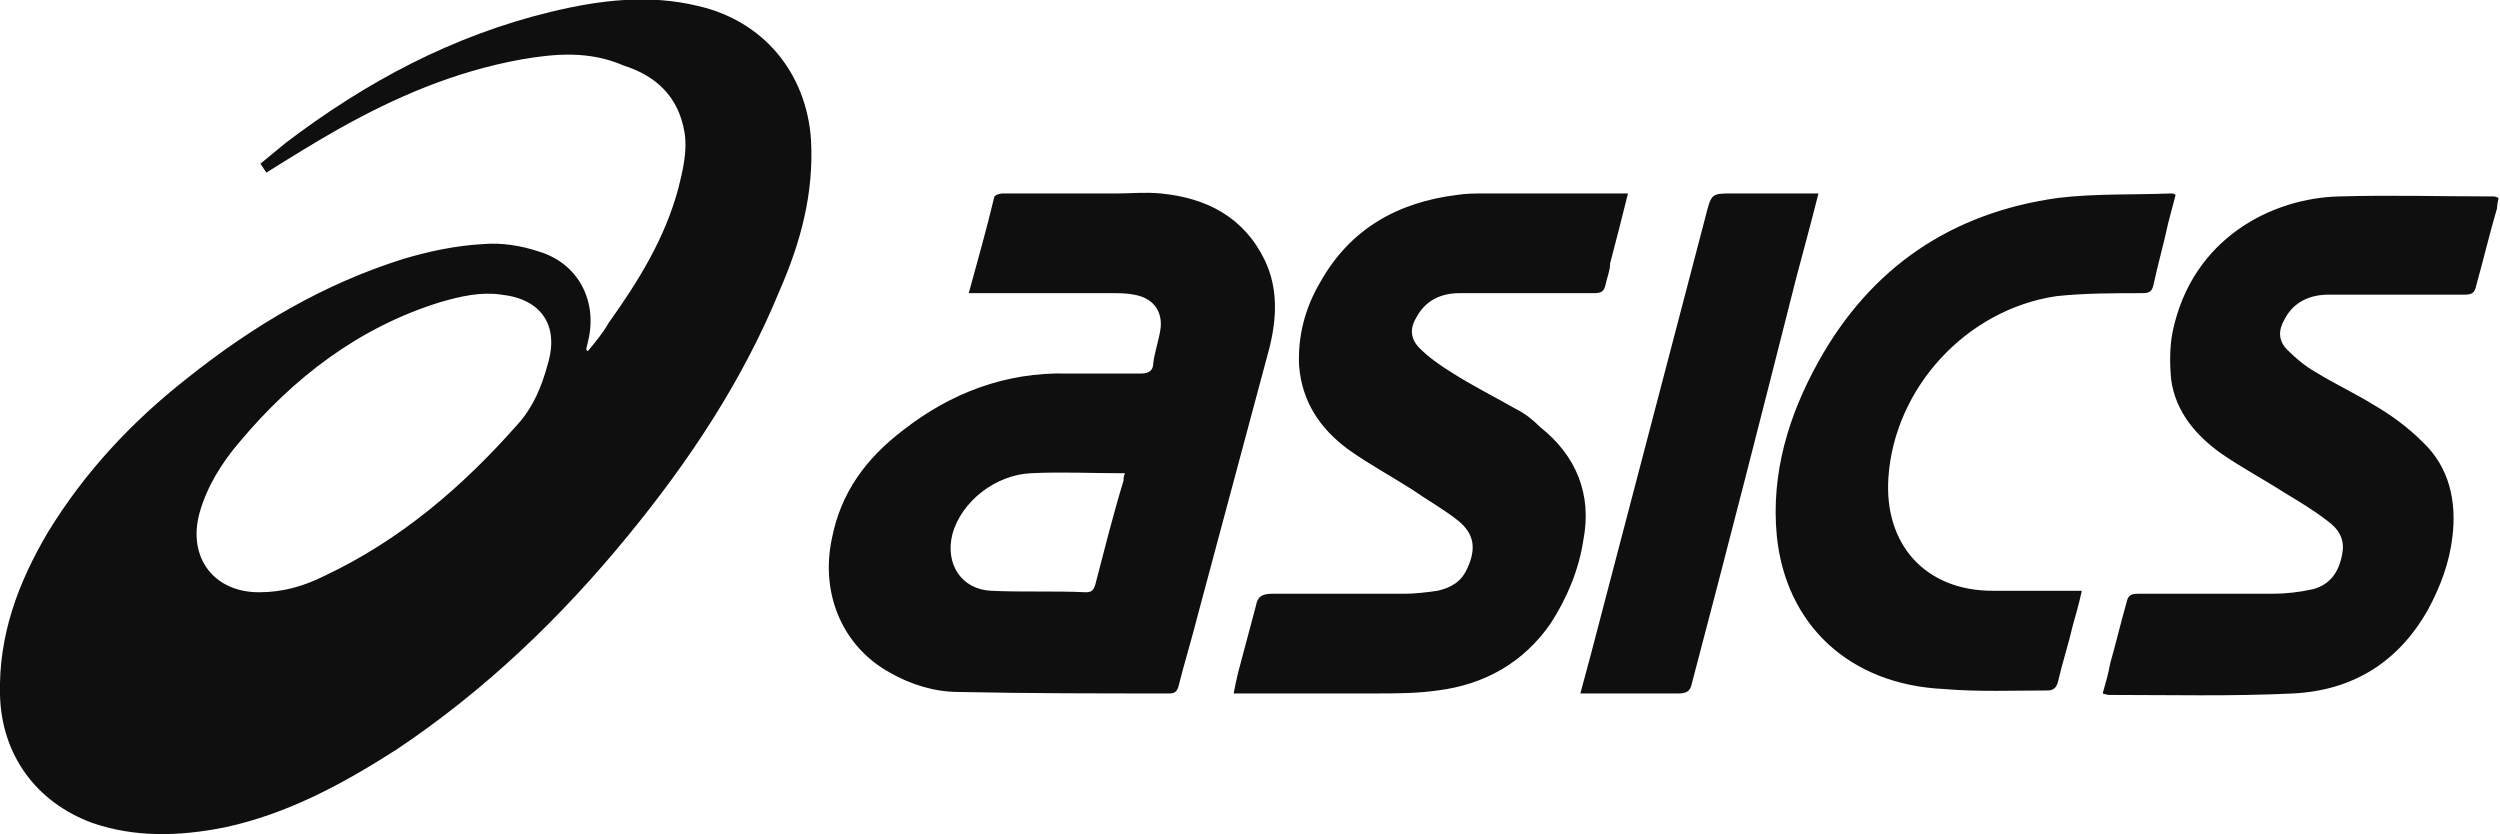
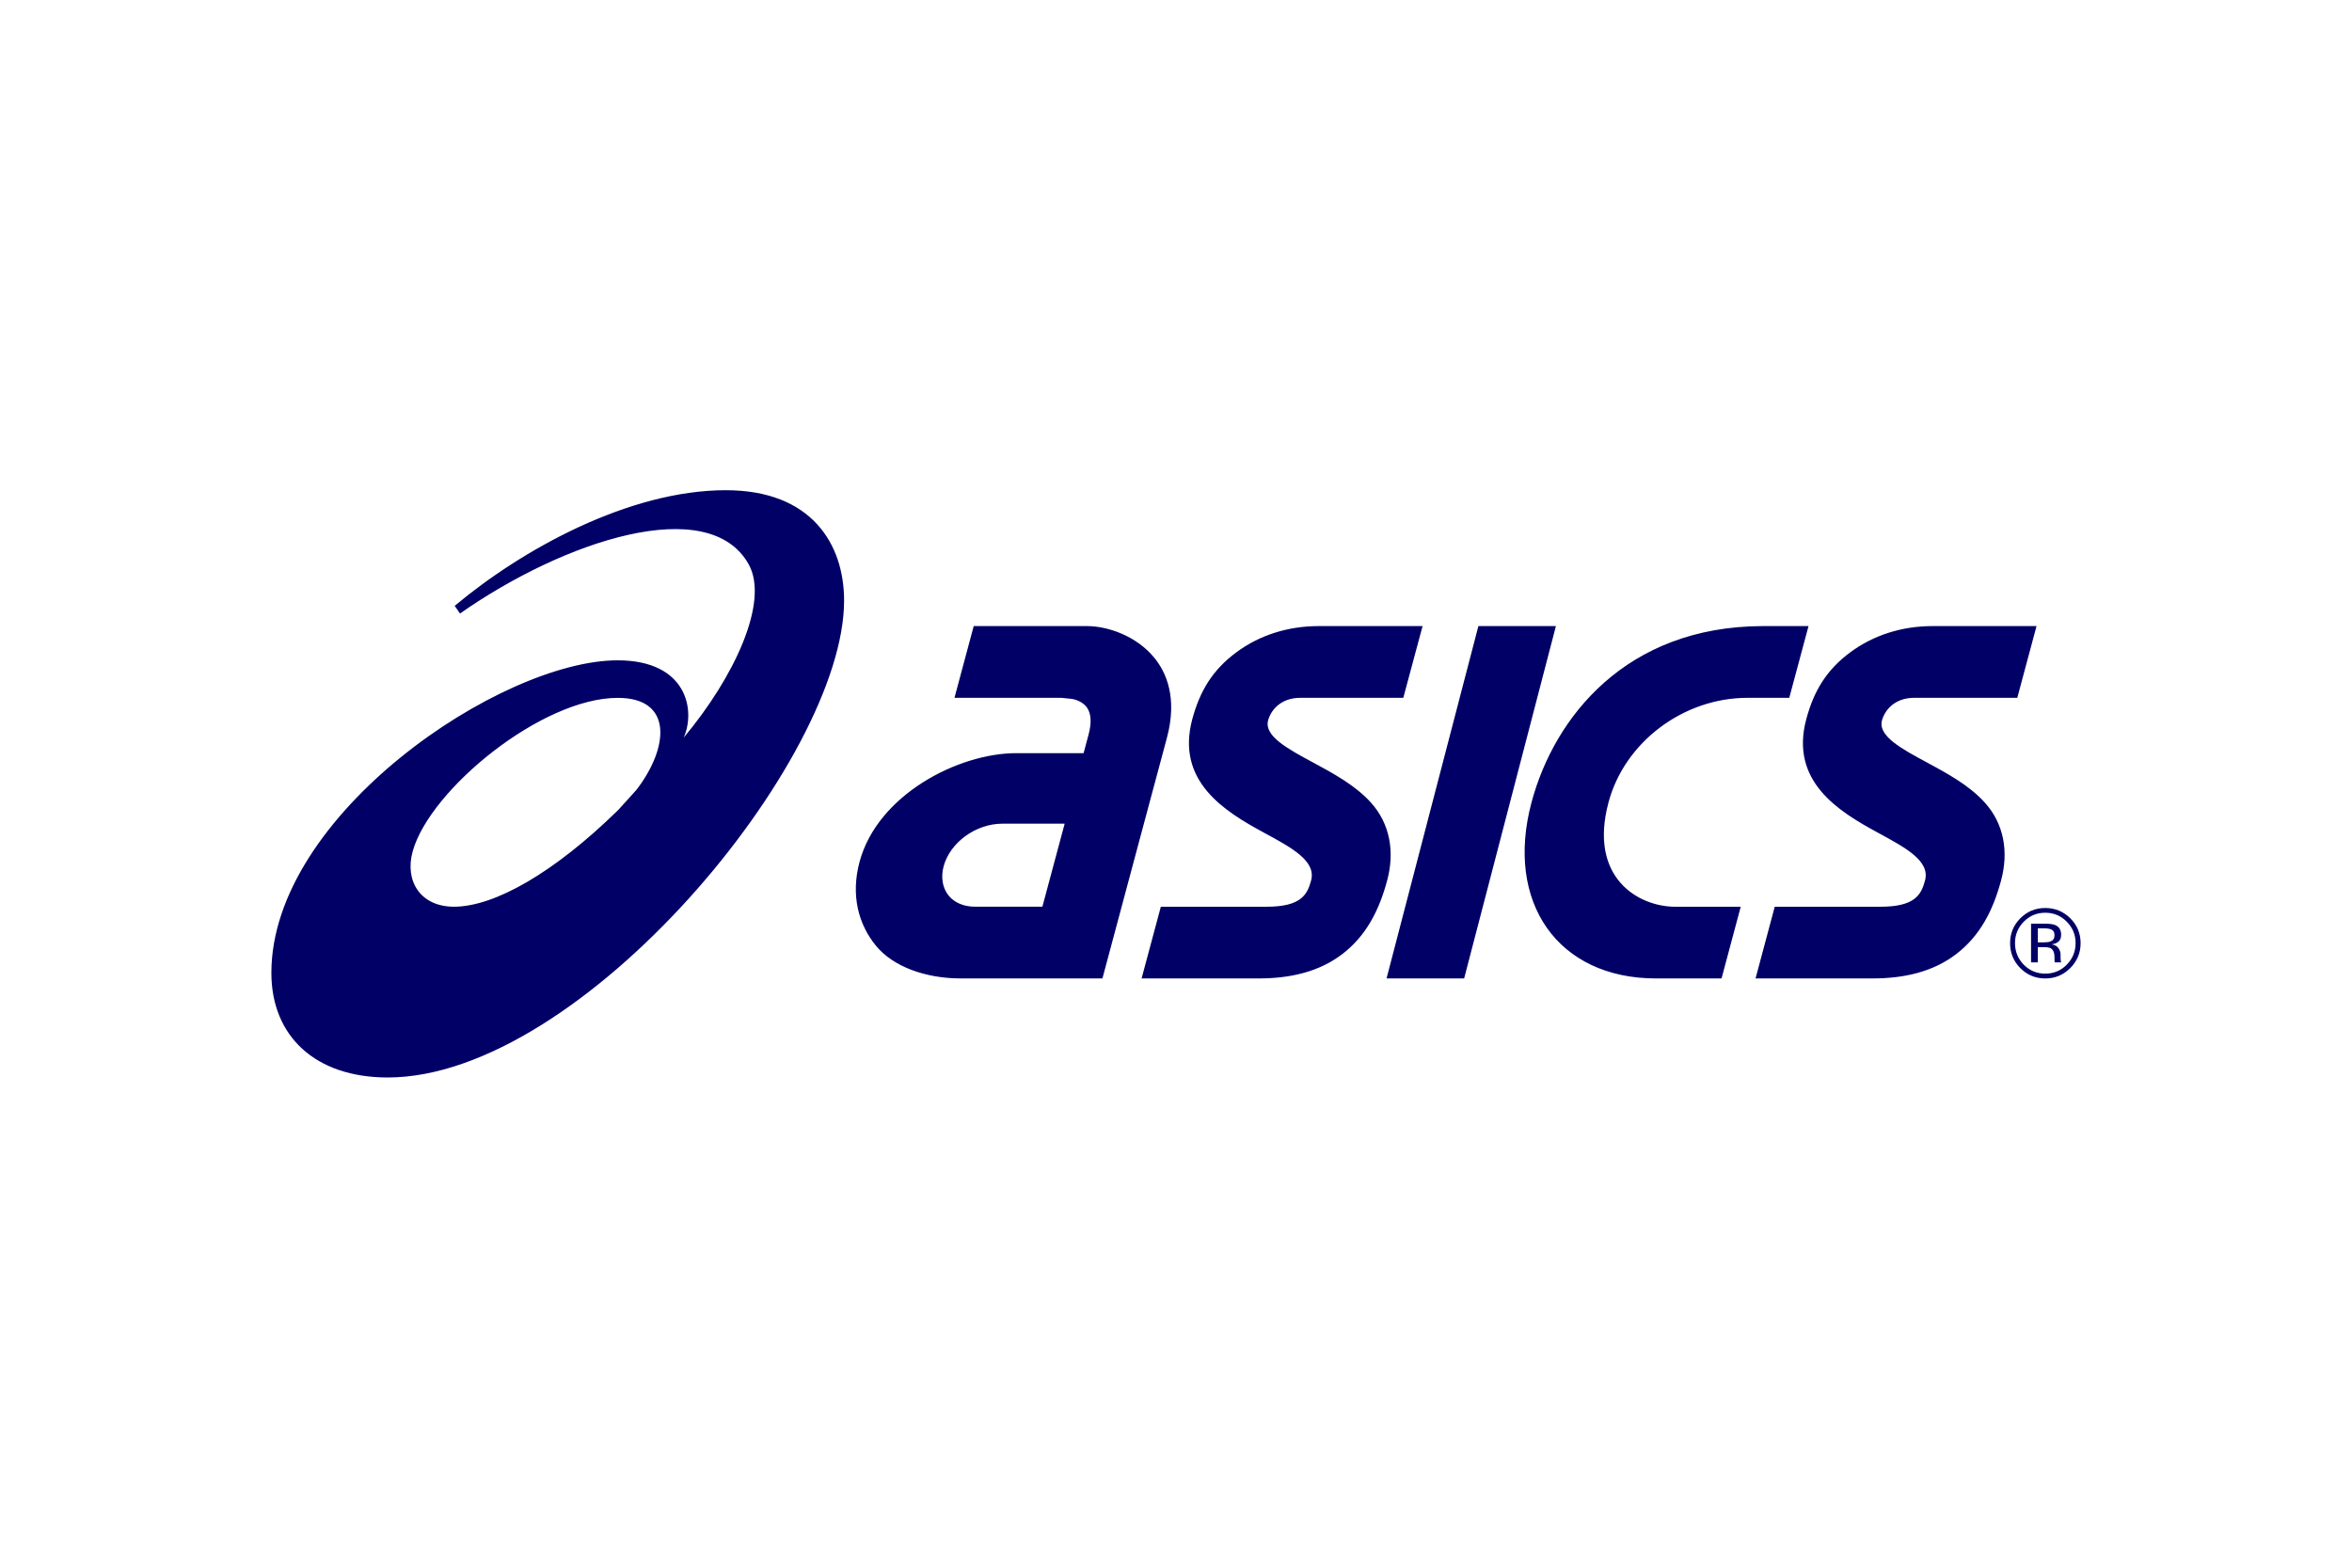
- <svg xmlns="http://www.w3.org/2000/svg" version="1.1" id="Layer_1" x="0px" y="0px" viewBox="0 0 168 56" style="enable-background:new 0 0 168 56;" xml:space="preserve">
-   <style type="text/css">
-   .st0{fill: #0f0f0f;}
-  </style>
-   <g>
-     <path class="st0" d="M167.8,14c-0.5,1.7-0.9,3.4-1.4,5.2c-0.1,0.5-0.3,0.6-0.8,0.6c-3,0-6,0-9.1,0c-1.3,0-2.4,0.5-3,1.7   c-0.4,0.7-0.4,1.4,0.2,2c0.6,0.6,1.2,1.1,1.9,1.5c1.3,0.8,2.6,1.4,3.9,2.2c1.2,0.7,2.3,1.5,3.3,2.5c1.8,1.7,2.3,4,2,6.4   c-0.2,1.7-0.8,3.3-1.6,4.8c-2,3.6-5.1,5.5-9.1,5.7c-4.1,0.2-8.2,0.1-12.3,0.1c-0.1,0-0.2,0-0.5-0.1c0.2-0.7,0.4-1.4,0.5-2   c0.4-1.4,0.7-2.7,1.1-4.1c0.1-0.5,0.3-0.6,0.8-0.6c3,0,6,0,9,0c0.9,0,1.8-0.1,2.7-0.3c1.2-0.3,1.8-1.2,2-2.4c0.2-1-0.3-1.7-1-2.2   c-0.9-0.7-1.9-1.3-2.9-1.9c-1.4-0.9-2.9-1.7-4.2-2.6c-1.7-1.2-3.1-2.8-3.4-5c-0.1-1.1-0.1-2.2,0.1-3.2c1.3-6.3,6.7-9,11.2-9.1   c3.4-0.1,6.9,0,10.3,0c0.1,0,0.2,0,0.4,0.1C167.9,13.4,167.8,13.7,167.8,14L167.8,14z M144.7,19.2c-0.1,0.4-0.3,0.5-0.7,0.5   c-1.9,0-3.9,0-5.8,0.2c-6.1,0.9-10.9,6.2-11.3,12.2c-0.3,4.5,2.5,7.6,7,7.6c1.7,0,3.4,0,5.2,0h0.8c-0.2,0.9-0.4,1.6-0.6,2.3   c-0.3,1.3-0.7,2.5-1,3.8c-0.1,0.4-0.3,0.6-0.7,0.6c-2.3,0-4.7,0.1-7-0.1C124.3,46,120,42,119.4,36c-0.4-4.2,0.8-8.1,2.8-11.7   c3.5-6.3,8.9-10,16.1-11c2.5-0.3,5-0.2,7.6-0.3c0.1,0,0.2,0,0.3,0.1l-0.5,1.9C145.4,16.4,145,17.8,144.7,19.2L144.7,19.2z    M113.7,45.9c-0.1,0.5-0.3,0.7-0.9,0.7c-2,0-3.9,0-5.9,0c-0.2,0-0.4,0-0.7,0l0.7-2.6l7.7-29.4C115,13,115,13,116.4,13   c1.7,0,3.4,0,5,0c0.2,0,0.5,0,0.8,0c-0.5,2-1,3.8-1.5,5.7C118.4,27.8,116.1,36.8,113.7,45.9L113.7,45.9z M107.9,19.1   c-0.1,0.5-0.3,0.6-0.8,0.6c-3,0-6,0-9,0c-1.3,0-2.3,0.5-2.9,1.6c-0.5,0.8-0.4,1.5,0.2,2.1c0.6,0.6,1.3,1.1,2.1,1.6   c1.4,0.9,3,1.7,4.4,2.5c0.6,0.3,1.1,0.7,1.6,1.2c2.4,1.9,3.5,4.5,2.9,7.6c-0.3,2-1.1,3.9-2.2,5.6c-1.8,2.6-4.4,4.1-7.6,4.5   c-1.4,0.2-2.8,0.2-4.2,0.2c-2.9,0-5.8,0-8.6,0c-0.3,0-0.5,0-0.9,0c0.1-0.5,0.2-1,0.3-1.4c0.4-1.5,0.8-3,1.2-4.5   c0.1-0.6,0.4-0.8,1.1-0.8c3,0,6,0,8.9,0c0.7,0,1.5-0.1,2.2-0.2c0.9-0.2,1.6-0.6,2-1.5c0.6-1.3,0.5-2.3-0.6-3.2   c-1-0.8-2.1-1.4-3.1-2.1c-1.4-0.9-2.9-1.7-4.3-2.7c-1.9-1.4-3.1-3.2-3.3-5.6c-0.1-2,0.4-3.9,1.4-5.6c2-3.6,5.2-5.4,9.2-5.9   c0.6-0.1,1.3-0.1,1.9-0.1c3,0,6,0,8.9,0h0.7c-0.4,1.6-0.8,3.2-1.2,4.7C108.2,18.2,108,18.6,107.9,19.1L107.9,19.1z M80.5,41.3   c-0.4,1.6-0.9,3.2-1.3,4.8c-0.1,0.4-0.3,0.5-0.6,0.5c-4.7,0-9.5,0-14.2-0.1c-1.6,0-3.2-0.5-4.6-1.3c-3.1-1.7-4.7-5.2-3.9-9   c0.6-3.1,2.3-5.4,4.8-7.3c3.2-2.5,6.9-3.9,11-3.8c1.7,0,3.4,0,5,0c0.5,0,0.8-0.2,0.8-0.7c0.1-0.8,0.4-1.6,0.5-2.4   c0.1-1.2-0.6-2-1.8-2.2c-0.5-0.1-1-0.1-1.5-0.1c-2.9,0-5.9,0-8.8,0h-0.8c0.6-2.2,1.2-4.3,1.7-6.4c0-0.2,0.4-0.3,0.6-0.3   c2.5,0,5.1,0,7.7,0c0.9,0,1.9-0.1,2.9,0c3.1,0.3,5.6,1.6,7,4.5c0.9,1.9,0.8,3.9,0.3,5.9C83.7,29.4,82.1,35.3,80.5,41.3L80.5,41.3z    M75.3,31.8c-2,0-4-0.1-6,0c-2.4,0.1-4.7,1.9-5.3,4.1c-0.5,2,0.6,3.7,2.6,3.8c2.1,0.1,4.3,0,6.4,0.1c0.4,0,0.5-0.2,0.6-0.5   c0.6-2.3,1.2-4.7,1.9-7c0-0.1,0-0.3,0.1-0.5C75.4,31.8,75.3,31.8,75.3,31.8L75.3,31.8z M42.2,36c-4.5,5.5-9.6,10.4-15.6,14.4   c-3.6,2.3-7.3,4.3-11.5,5.2c-3,0.6-6,0.7-8.9-0.3c-3.8-1.4-6.1-4.6-6.2-8.6c-0.1-4,1.2-7.5,3.2-10.9c2.5-4.1,5.7-7.5,9.4-10.4   c4.4-3.5,9.1-6.3,14.5-8c1.7-0.5,3.5-0.9,5.4-1c1.2-0.1,2.5,0.1,3.7,0.5c2.7,0.8,4,3.4,3.3,6.1c0,0.1-0.1,0.3-0.1,0.5l0.1,0.1   c0.5-0.6,1-1.2,1.4-1.9c2-2.8,3.8-5.7,4.7-9.1c0.3-1.2,0.6-2.5,0.4-3.7c-0.4-2.4-1.9-3.8-4.1-4.5C39.6,3.4,37.3,3.6,35,4   c-4.4,0.8-8.4,2.5-12.3,4.7c-1.6,0.9-3.2,1.9-4.8,2.9L17.5,11c0.6-0.5,1.1-0.9,1.7-1.4c5.4-4.1,11.2-7.2,17.8-8.8   c3.3-0.8,6.6-1.2,9.9-0.4c4.4,1,7.3,4.5,7.6,9c0.2,3.6-0.7,6.9-2.1,10.1C49.9,25.6,46.3,31,42.2,36L42.2,36z M33.7,19.8   c-1.4-0.2-2.7,0.1-4.1,0.5c-5.5,1.7-9.9,5.1-13.5,9.4c-1.2,1.4-2.2,3-2.7,4.8c-0.8,3,1,5.3,4,5.3c1.6,0,3-0.4,4.4-1.1   c5.1-2.4,9.3-6,13-10.2c1-1.1,1.6-2.5,2-4C37.6,21.9,36.4,20.1,33.7,19.8L33.7,19.8z M33.7,19.8">
-   </path>
-   </g>
+ <svg xmlns="http://www.w3.org/2000/svg" height="800" width="1200" viewBox="-36 -19.48 312.003 116.879">
+   <path d="M24.219 55.262c-4.446 0-6.583-3.418-5.467-7.372 2.304-8.195 17.109-20.339 27.198-20.339 7.357 0 6.797 6.583 2.484 12.198l-2.384 2.639c-8.551 8.391-16.478 12.874-21.831 12.874M60.279 0c-12.876.005-27.055 7.882-35.96 15.342l.703 1.019C38.844 6.672 58.023.372 63.31 9.822c2.792 4.985-1.947 15.053-8.621 23.01 1.596-3.514.542-10.261-8.764-10.261C30.455 22.571 0 43.064 0 64.037c0 8.401 5.828 13.882 15.428 13.882 25.696 0 60.544-42.12 60.544-63.275C75.972 7.171 71.673 0 60.279 0m33.082 55.262c-1.496 0-2.741-.522-3.52-1.475-.812-.999-1.054-2.415-.669-3.877.855-3.172 4.274-5.664 7.79-5.664h8.27l-2.955 11.016zm23.768-33.024c-2.365-2.908-6.194-4.209-8.934-4.209H93.167l-2.551 9.514h14.173l1.358.143c.014 0 1.301.15 2.019 1.116.58.808.665 2.008.248 3.582l-.67 2.504h-8.93c-7.686 0-18.401 5.514-20.79 14.42-1.188 4.441-.147 8.288 2.161 11.115 2.29 2.806 6.612 4.355 11.281 4.355h8.27-.005 10.511l4.93-18.411 3.629-13.533c1.425-5.321-.119-8.701-1.672-10.596m103.232-4.209c-4.066 0-7.844 1.203-10.916 3.48-3.102 2.297-4.813 5.057-5.833 8.864-2.213 8.251 4.271 12.233 9.481 15.056 3.737 2.024 6.969 3.77 6.269 6.356-.494 1.856-1.305 3.48-5.902 3.48h-14.033l-2.546 9.513h15.533c4.165 0 8.009-.867 11.106-3.245 3.1-2.386 4.852-5.71 5.935-9.767 1.04-3.861.339-7.549-2.146-10.301-2.071-2.311-5.05-3.916-7.675-5.334-3.364-1.81-6.536-3.518-5.982-5.588.339-1.253 1.582-3 4.299-3h13.651l2.552-9.514zm-81.44 0c-4.065 0-7.842 1.203-10.915 3.48-3.102 2.297-4.813 5.057-5.843 8.864-2.208 8.251 4.281 12.233 9.49 15.056 3.739 2.024 6.963 3.77 6.27 6.356-.499 1.856-1.306 3.48-5.903 3.48h-14.031l-2.551 9.513h15.532c4.17 0 8.013-.867 11.11-3.245 3.105-2.386 4.853-5.71 5.936-9.767 1.036-3.861.334-7.549-2.141-10.301-2.071-2.311-5.055-3.916-7.685-5.334-3.359-1.81-6.527-3.518-5.972-5.588.333-1.253 1.581-3 4.293-3h13.643l2.556-9.514zm19.304 46.749l12.173-46.749h-10.283l-12.183 46.749zm39.556-46.749c-18.121.065-27.604 12.133-30.614 23.375-3.566 13.33 3.53 23.375 16.507 23.375h8.696l2.546-9.513h-8.693c-4.857 0-11.536-3.822-8.844-13.862 2.138-7.98 9.919-13.86 18.454-13.86h5.522l2.551-9.514h-6.125zm35.646 44.617h.902v-2.024h.717c.479 0 .818.052 1.004.16.321.195.489.589.489 1.18v.41l.013.165c.01.021.01.037.015.06.005.015.01.029.015.05h.846l-.03-.067c-.017-.042-.031-.133-.042-.267-.01-.136-.02-.26-.015-.378v-.381c-.005-.257-.089-.524-.279-.794-.186-.271-.484-.439-.887-.504.316-.052.568-.131.743-.252.339-.213.505-.552.5-1.009.005-.643-.263-1.077-.789-1.3-.299-.121-.764-.183-1.406-.183h-1.795v5.134zm2.578-2.772c-.189.074-.475.116-.859.116h-.816v-1.861h.774c.499 0 .864.064 1.087.19.232.131.349.381.349.754-.001.394-.184.663-.535.801m2.623-3.082c-.917-.909-2.024-1.36-3.319-1.36-1.283 0-2.386.451-3.298 1.36-.912.912-1.362 2.015-1.362 3.298 0 1.3.45 2.407 1.353 3.319.912.912 2.015 1.372 3.313 1.372 1.295 0 2.397-.46 3.31-1.372.917-.92 1.377-2.022 1.377-3.319-.002-1.291-.462-2.394-1.374-3.298m-.47.452c.788.789 1.177 1.733 1.177 2.846 0 1.119-.389 2.076-1.177 2.867-.778.791-1.726 1.184-2.845 1.184-1.117 0-2.066-.393-2.855-1.184-.769-.791-1.159-1.748-1.159-2.867 0-1.112.391-2.057 1.169-2.846.789-.791 1.738-1.184 2.841-1.184 1.114.001 2.071.393 2.849 1.184" fill="#006" />
</svg>
